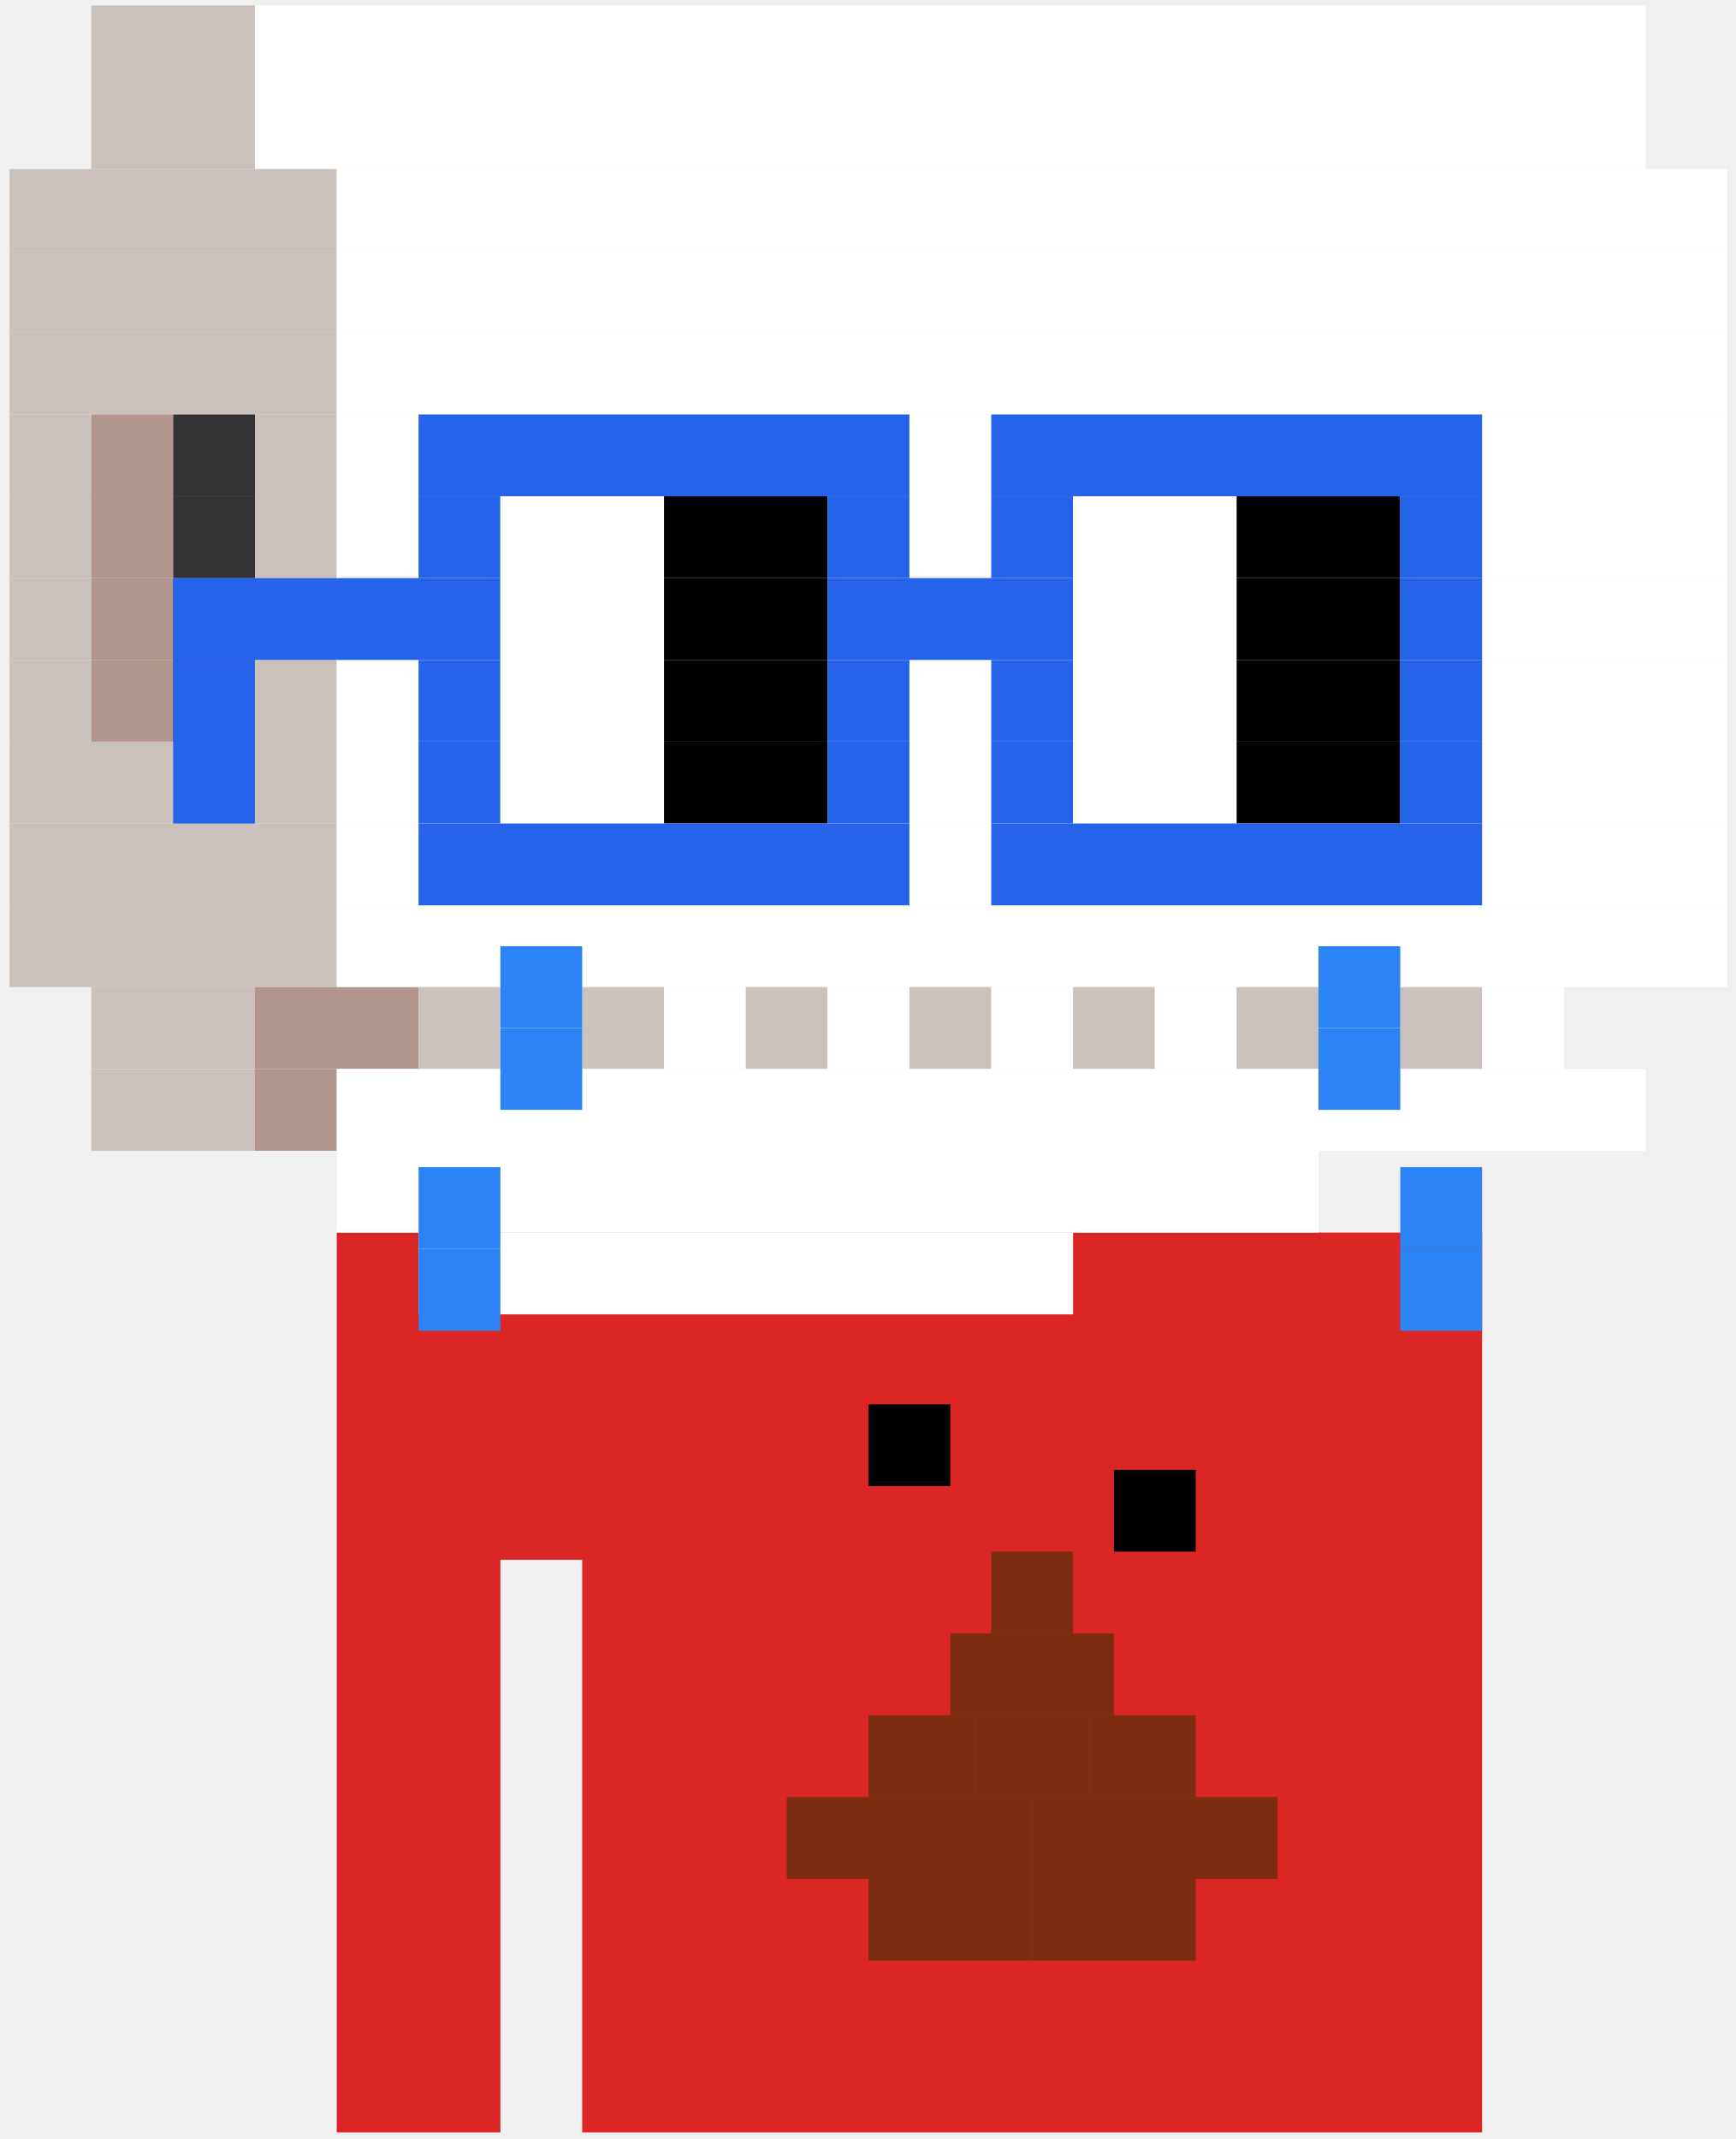
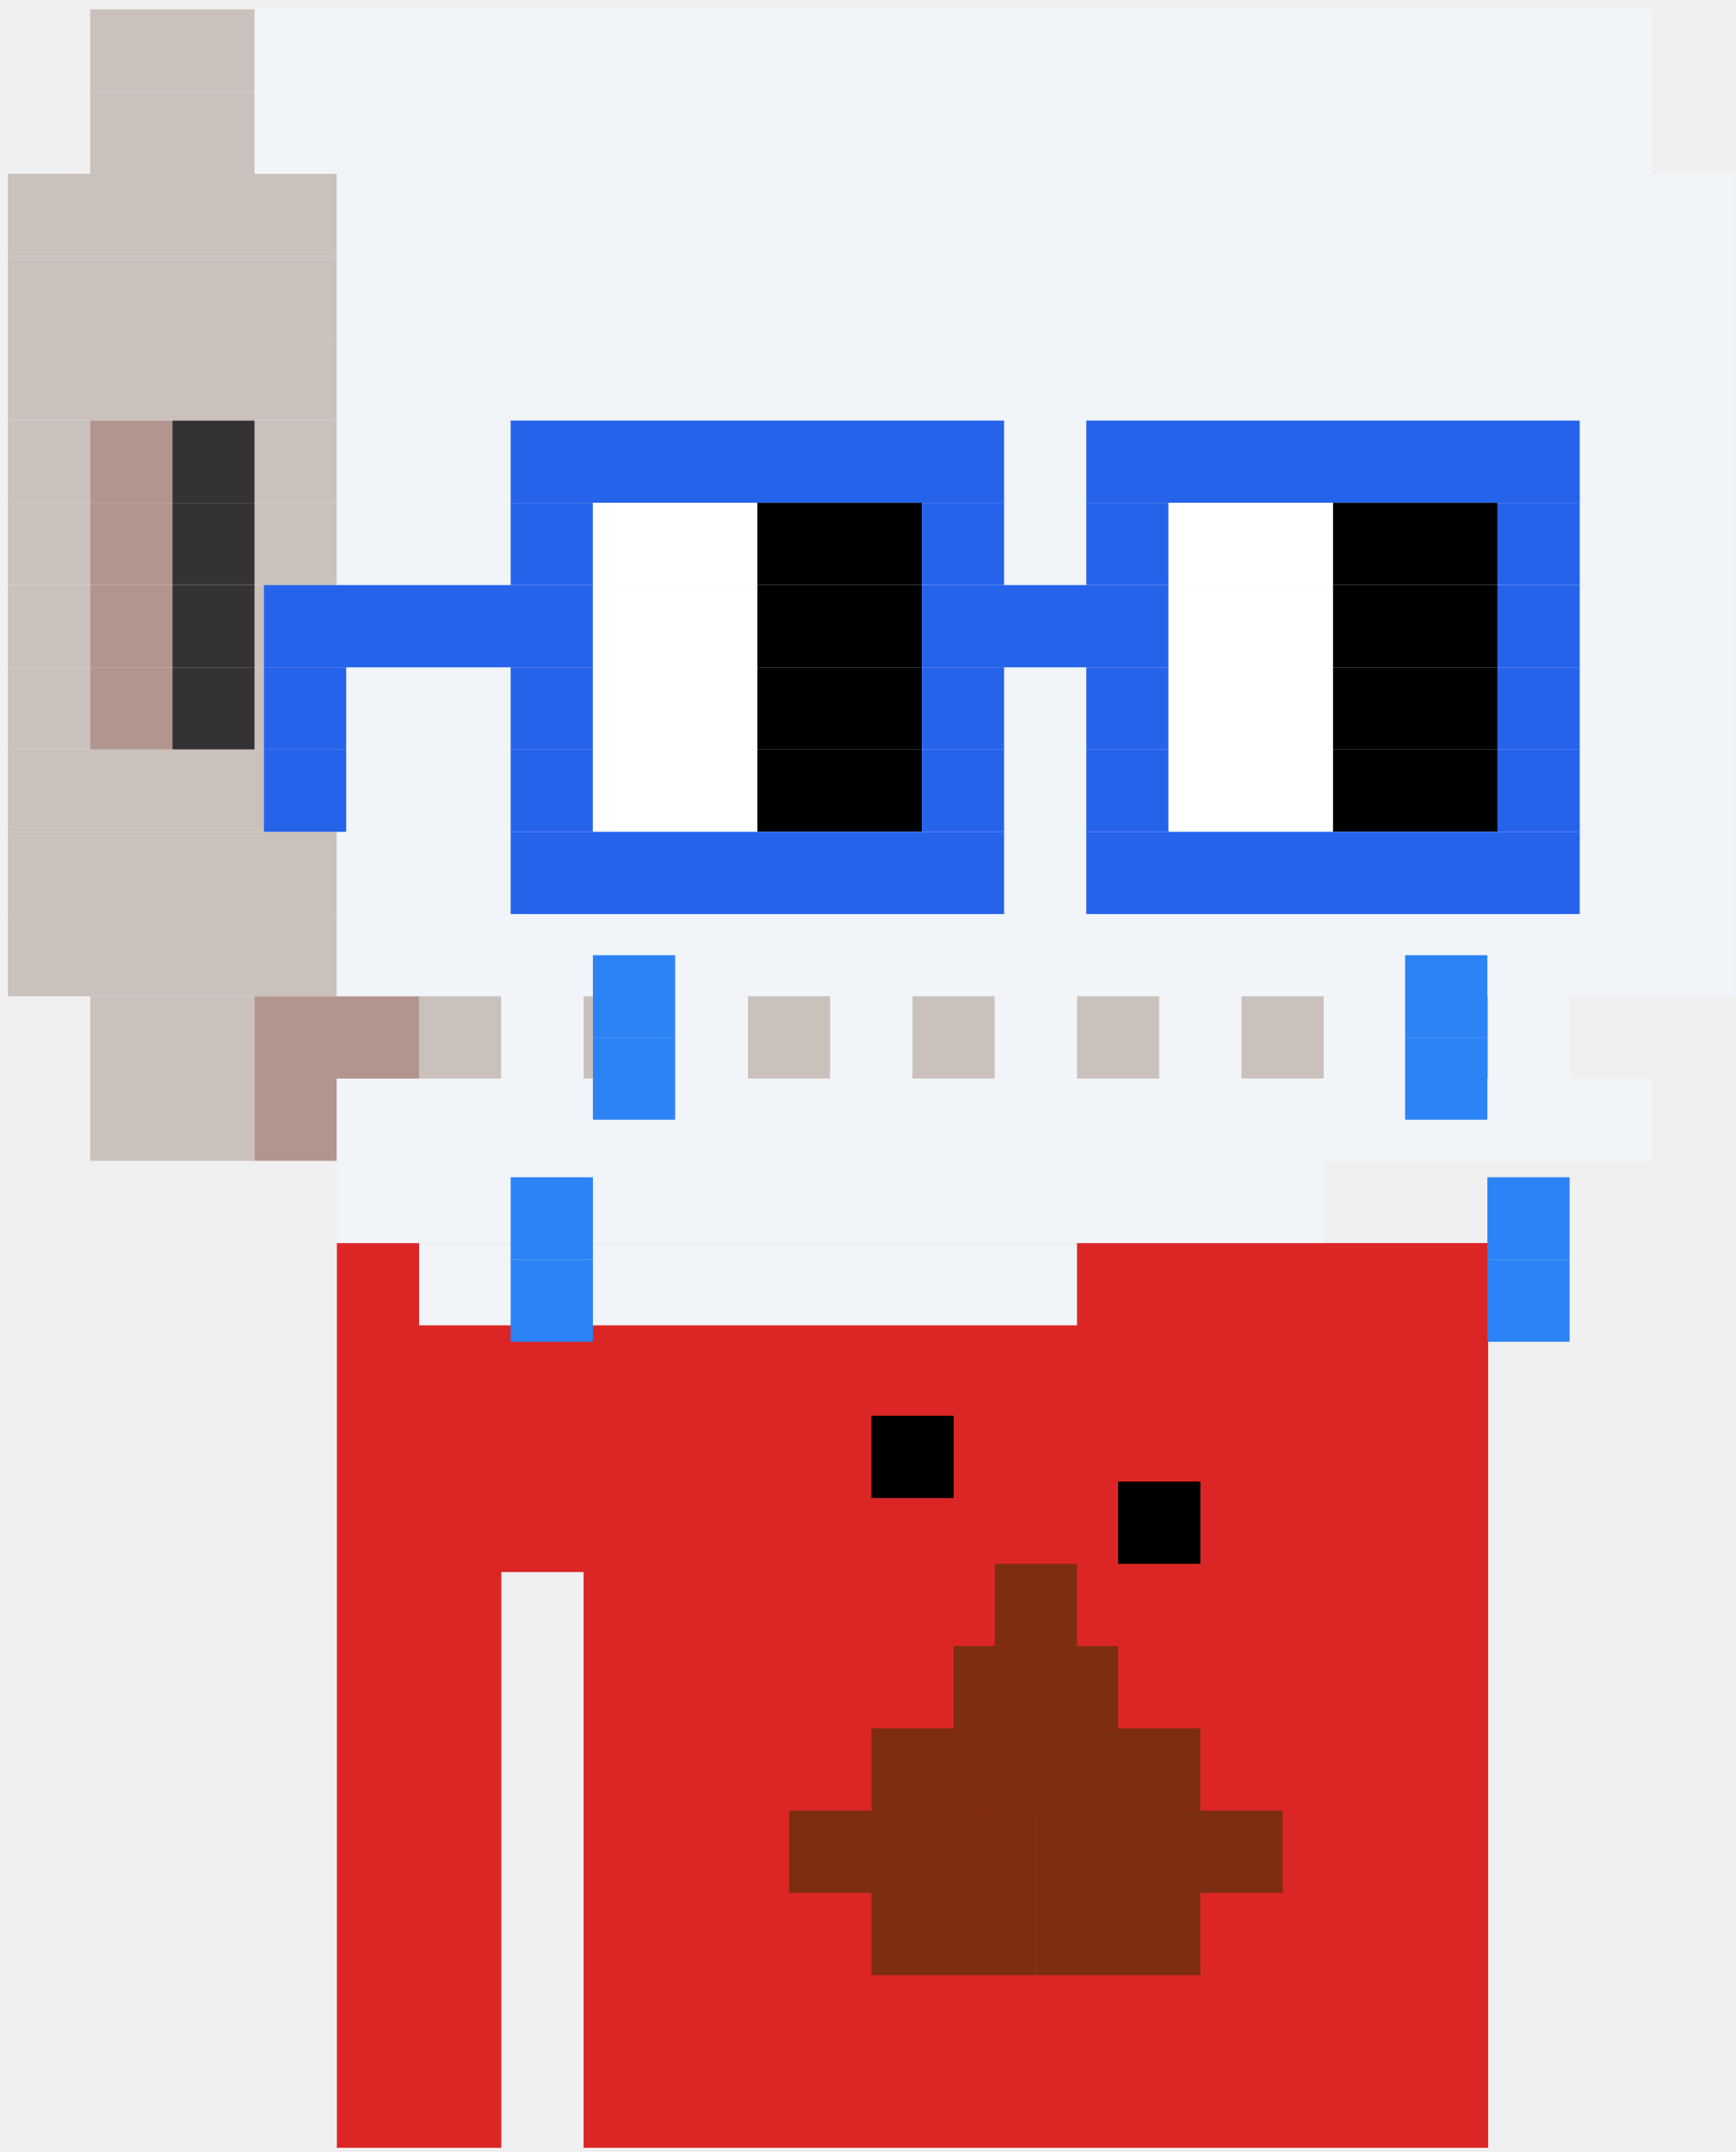
- <svg xmlns="http://www.w3.org/2000/svg" width="172" height="212" viewBox="0 0 172 212" fill="none">
-   <path d="M33.378 122.162H146.892V211.351H57.703V154.594H49.595V211.351H33.378V122.162Z" fill="#DC2626" />
-   <path d="M25.27 0.54H9.054V8.648H25.27V0.54Z" fill="#CBC1BC" />
-   <path d="M163.108 0.54H25.27V8.648H163.108V0.54Z" fill="white" />
-   <path d="M25.27 8.648H9.054V16.756H25.27V8.648Z" fill="#CBC1BC" />
-   <path d="M163.108 8.648H25.27V16.756H163.108V8.648Z" fill="white" />
-   <path d="M33.379 16.757H0.946V24.865H33.379V16.757Z" fill="#CBC1BC" />
-   <path d="M171.216 16.757H33.378V24.865H171.216V16.757Z" fill="white" />
-   <path d="M33.379 24.865H0.946V32.973H33.379V24.865Z" fill="#CBC1BC" />
-   <path d="M171.216 24.865H33.378V32.973H171.216V24.865Z" fill="white" />
-   <path d="M33.379 32.973H0.946V41.081H33.379V32.973Z" fill="#CBC1BC" />
-   <path d="M171.216 32.973H33.378V41.081H171.216V32.973Z" fill="white" />
-   <path d="M9.054 41.081H0.946V49.189H9.054V41.081Z" fill="#CBC1BC" />
-   <path d="M17.162 41.081H9.054V49.189H17.162V41.081Z" fill="#B2958D" />
-   <path d="M25.27 41.081H17.162V49.189H25.27V41.081Z" fill="#343235" />
-   <path d="M33.378 41.081H25.27V49.189H33.378V41.081Z" fill="#CBC1BC" />
-   <path d="M171.216 41.081H33.378V49.189H171.216V41.081Z" fill="white" />
-   <path d="M9.054 49.189H0.946V57.297H9.054V49.189Z" fill="#CBC1BC" />
-   <path d="M17.162 49.189H9.054V57.297H17.162V49.189Z" fill="#B2958D" />
-   <path d="M25.27 49.189H17.162V57.297H25.27V49.189Z" fill="#343235" />
-   <path d="M33.378 49.189H25.27V57.297H33.378V49.189Z" fill="#CBC1BC" />
-   <path d="M171.216 49.189H33.378V57.297H171.216V49.189Z" fill="white" />
-   <path d="M9.054 57.297H0.946V65.405H9.054V57.297Z" fill="#CBC1BC" />
-   <path d="M17.162 57.297H9.054V65.405H17.162V57.297Z" fill="#B2958D" />
-   <path d="M25.27 57.297H17.162V65.405H25.27V57.297Z" fill="#343235" />
-   <path d="M33.378 57.297H25.27V65.405H33.378V57.297Z" fill="#CBC1BC" />
-   <path d="M171.216 57.297H33.378V65.405H171.216V57.297Z" fill="white" />
-   <path d="M9.054 65.405H0.946V73.513H9.054V65.405Z" fill="#CBC1BC" />
-   <path d="M17.162 65.405H9.054V73.513H17.162V65.405Z" fill="#B2958D" />
-   <path d="M25.27 65.405H17.162V73.513H25.27V65.405Z" fill="#343235" />
-   <path d="M33.378 65.405H25.27V73.513H33.378V65.405Z" fill="#CBC1BC" />
-   <path d="M171.216 65.405H33.378V73.513H171.216V65.405Z" fill="white" />
-   <path d="M33.379 73.514H0.946V81.622H33.379V73.514Z" fill="#CBC1BC" />
-   <path d="M171.216 73.514H33.378V81.622H171.216V73.514Z" fill="white" />
-   <path d="M33.379 81.622H0.946V89.73H33.379V81.622Z" fill="#CBC1BC" />
-   <path d="M171.216 81.622H33.378V89.73H171.216V81.622Z" fill="white" />
-   <path d="M33.379 89.73H0.946V97.838H33.379V89.73Z" fill="#CBC1BC" />
-   <path d="M171.216 89.73H33.378V97.838H171.216V89.73Z" fill="white" />
-   <path d="M25.27 97.838H9.054V105.946H25.27V97.838Z" fill="#CBC1BC" />
-   <path d="M41.486 97.838H25.27V105.946H41.486V97.838Z" fill="#B2958D" />
-   <path d="M49.595 97.838H41.487V105.946H49.595V97.838Z" fill="#CBC1BC" />
-   <path d="M57.703 97.838H49.594V105.946H57.703V97.838Z" fill="white" />
-   <path d="M65.811 97.838H57.703V105.946H65.811V97.838Z" fill="#CBC1BC" />
-   <path d="M73.919 97.838H65.811V105.946H73.919V97.838Z" fill="white" />
-   <path d="M82.027 97.838H73.919V105.946H82.027V97.838Z" fill="#CBC1BC" />
-   <path d="M90.135 97.838H82.027V105.946H90.135V97.838Z" fill="white" />
-   <path d="M98.243 97.838H90.135V105.946H98.243V97.838Z" fill="#CBC1BC" />
-   <path d="M106.351 97.838H98.243V105.946H106.351V97.838Z" fill="white" />
-   <path d="M114.459 97.838H106.351V105.946H114.459V97.838Z" fill="#CBC1BC" />
-   <path d="M122.568 97.838H114.459V105.946H122.568V97.838Z" fill="white" />
-   <path d="M130.675 97.838H122.567V105.946H130.675V97.838Z" fill="#CBC1BC" />
-   <path d="M138.784 97.838H130.676V105.946H138.784V97.838Z" fill="white" />
-   <path d="M146.892 97.838H138.784V105.946H146.892V97.838Z" fill="#CBC1BC" />
-   <path d="M155 97.838H146.892V105.946H155V97.838Z" fill="white" />
-   <path d="M25.27 105.946H9.054V114.054H25.27V105.946Z" fill="#CBC1BC" />
-   <path d="M33.378 105.946H25.27V114.054H33.378V105.946Z" fill="#B2958D" />
-   <path d="M163.108 105.946H33.378V114.054H163.108V105.946Z" fill="white" />
-   <path d="M130.676 114.054H33.378V122.162H130.676V114.054Z" fill="white" />
-   <path d="M106.351 122.162H41.487V130.27H106.351V122.162Z" fill="white" />
-   <path d="M90.135 41.081H41.487V49.189H90.135V41.081Z" fill="#2563EB" />
-   <path d="M146.892 41.081H98.243V49.189H146.892V41.081Z" fill="#2563EB" />
-   <path d="M49.595 49.189H41.487V57.297H49.595V49.189Z" fill="#2563EB" />
-   <path d="M65.811 49.189H49.594V57.297H65.811V49.189Z" fill="white" />
-   <path d="M82.027 49.189H65.811V57.297H82.027V49.189Z" fill="black" />
-   <path d="M90.135 49.189H82.027V57.297H90.135V49.189Z" fill="#2563EB" />
-   <path d="M106.351 49.189H98.243V57.297H106.351V49.189Z" fill="#2563EB" />
-   <path d="M122.568 49.189H106.351V57.297H122.568V49.189Z" fill="white" />
-   <path d="M138.784 49.189H122.567V57.297H138.784V49.189Z" fill="black" />
-   <path d="M146.892 49.189H138.784V57.297H146.892V49.189Z" fill="#2563EB" />
-   <path d="M49.594 57.297H17.162V65.405H49.594V57.297Z" fill="#2563EB" />
-   <path d="M65.811 57.297H49.594V65.405H65.811V57.297Z" fill="white" />
-   <path d="M82.027 57.297H65.811V65.405H82.027V57.297Z" fill="black" />
-   <path d="M106.351 57.297H82.027V65.405H106.351V57.297Z" fill="#2563EB" />
-   <path d="M122.568 57.297H106.351V65.405H122.568V57.297Z" fill="white" />
-   <path d="M138.784 57.297H122.567V65.405H138.784V57.297Z" fill="black" />
-   <path d="M146.892 57.297H138.784V65.405H146.892V57.297Z" fill="#2563EB" />
-   <path d="M25.27 65.405H17.162V73.513H25.27V65.405Z" fill="#2563EB" />
-   <path d="M49.595 65.405H41.487V73.513H49.595V65.405Z" fill="#2563EB" />
-   <path d="M65.811 65.405H49.594V73.513H65.811V65.405Z" fill="white" />
-   <path d="M82.027 65.405H65.811V73.513H82.027V65.405Z" fill="black" />
-   <path d="M90.135 65.405H82.027V73.513H90.135V65.405Z" fill="#2563EB" />
-   <path d="M106.351 65.405H98.243V73.513H106.351V65.405Z" fill="#2563EB" />
-   <path d="M122.568 65.405H106.351V73.513H122.568V65.405Z" fill="white" />
-   <path d="M138.784 65.405H122.567V73.513H138.784V65.405Z" fill="black" />
-   <path d="M146.892 65.405H138.784V73.513H146.892V65.405Z" fill="#2563EB" />
-   <path d="M25.27 73.514H17.162V81.622H25.27V73.514Z" fill="#2563EB" />
-   <path d="M49.595 73.514H41.487V81.622H49.595V73.514Z" fill="#2563EB" />
-   <path d="M65.811 73.514H49.594V81.622H65.811V73.514Z" fill="white" />
-   <path d="M82.027 73.514H65.811V81.622H82.027V73.514Z" fill="black" />
-   <path d="M90.135 73.514H82.027V81.622H90.135V73.514Z" fill="#2563EB" />
-   <path d="M106.351 73.514H98.243V81.622H106.351V73.514Z" fill="#2563EB" />
-   <path d="M122.568 73.514H106.351V81.622H122.568V73.514Z" fill="white" />
-   <path d="M138.784 73.514H122.567V81.622H138.784V73.514Z" fill="black" />
-   <path d="M146.892 73.514H138.784V81.622H146.892V73.514Z" fill="#2563EB" />
-   <path d="M90.135 81.622H41.487V89.73H90.135V81.622Z" fill="#2563EB" />
-   <path d="M146.892 81.622H98.243V89.73H146.892V81.622Z" fill="#2563EB" />
-   <path d="M138.784 93.784H130.676V101.892H138.784V93.784Z" fill="#2B83F6" />
-   <path d="M57.703 93.784H49.594V101.892H57.703V93.784Z" fill="#2B83F6" />
-   <path d="M138.784 101.892H130.676V110H138.784V101.892Z" fill="#2B83F6" />
-   <path d="M57.703 101.892H49.594V110H57.703V101.892Z" fill="#2B83F6" />
-   <path d="M146.892 115.676H138.784V123.784H146.892V115.676Z" fill="#2B83F6" />
-   <path d="M49.595 115.676H41.487V123.784H49.595V115.676Z" fill="#2B83F6" />
-   <path d="M146.892 123.784H138.784V131.892H146.892V123.784Z" fill="#2B83F6" />
-   <path d="M49.595 123.784H41.487V131.892H49.595V123.784Z" fill="#2B83F6" />
-   <path d="M106.351 153.784H98.243V161.892H106.351V153.784Z" fill="#7C2D12" />
-   <path d="M118.513 145.676H110.405V153.784H118.513V145.676Z" fill="black" />
-   <path d="M94.189 139.189H86.081V147.297H94.189V139.189Z" fill="black" />
-   <path d="M110.405 161.892H94.189V170H110.405V161.892Z" fill="#7C2D12" />
-   <path d="M96.622 170H86.081V178.108H96.622V170Z" fill="#7C2D12" />
-   <path d="M107.973 170H96.622V178.108H107.973V170Z" fill="#7C2D12" />
-   <path d="M118.513 170H107.973V178.108H118.513V170Z" fill="#7C2D12" />
-   <path d="M102.297 178.108H77.973V186.216H102.297V178.108Z" fill="#7C2D12" />
-   <path d="M126.621 178.108H102.297V186.216H126.621V178.108Z" fill="#7C2D12" />
-   <path d="M102.297 186.216H86.081V194.324H102.297V186.216Z" fill="#7C2D12" />
-   <path d="M118.513 186.216H102.297V194.324H118.513V186.216Z" fill="#7C2D12" />
+ <svg xmlns="http://www.w3.org/2000/svg" width="167" height="207" viewBox="0 0 167 207" fill="none">
+   <path d="M32.408 119.57H143.168V206.596H56.142V151.216H48.231V206.596H32.408V119.57Z" fill="#DC2626" />
+   <path d="M24.497 0.898H8.674V8.809H24.497V0.898Z" fill="#CBC1BC" />
+   <path d="M158.991 0.898H24.496V8.809H158.991V0.898Z" fill="#F1F5F9" />
+   <path d="M24.497 8.809H8.674V16.721H24.497V8.809Z" fill="#CBC1BC" />
+   <path d="M158.991 8.809H24.496V16.721H158.991V8.809Z" fill="#F1F5F9" />
+   <path d="M32.408 16.721H0.762V24.632H32.408V16.721Z" fill="#CBC1BC" />
+   <path d="M166.902 16.721H32.408V24.632H166.902V16.721Z" fill="#F1F5F9" />
+   <path d="M32.408 24.632H0.762V32.544H32.408V24.632Z" fill="#CBC1BC" />
+   <path d="M166.902 24.632H32.408V32.544H166.902V24.632Z" fill="#F1F5F9" />
+   <path d="M32.408 32.544H0.762V40.455H32.408V32.544Z" fill="#CBC1BC" />
+   <path d="M166.902 32.544H32.408V40.455H166.902V32.544Z" fill="#F1F5F9" />
+   <path d="M8.673 40.455H0.762V48.367H8.673V40.455Z" fill="#CBC1BC" />
+   <path d="M16.585 40.455H8.674V48.367H16.585V40.455Z" fill="#B2958D" />
+   <path d="M24.496 40.455H16.585V48.367H24.496V40.455Z" fill="#343235" />
+   <path d="M32.408 40.455H24.496V48.367H32.408V40.455Z" fill="#CBC1BC" />
+   <path d="M166.902 40.455H32.408V48.367H166.902V40.455Z" fill="#F1F5F9" />
+   <path d="M8.673 48.367H0.762V56.278H8.673V48.367Z" fill="#CBC1BC" />
+   <path d="M16.585 48.367H8.674V56.278H16.585V48.367Z" fill="#B2958D" />
+   <path d="M24.496 48.367H16.585V56.278H24.496V48.367Z" fill="#343235" />
+   <path d="M32.408 48.367H24.496V56.278H32.408V48.367Z" fill="#CBC1BC" />
+   <path d="M166.902 48.367H32.408V56.278H166.902V48.367Z" fill="#F1F5F9" />
+   <path d="M8.673 56.278H0.762V64.19H8.673V56.278Z" fill="#CBC1BC" />
+   <path d="M16.585 56.278H8.674V64.19H16.585V56.278Z" fill="#B2958D" />
+   <path d="M24.496 56.278H16.585V64.19H24.496V56.278Z" fill="#343235" />
+   <path d="M32.408 56.278H24.496V64.19H32.408V56.278Z" fill="#CBC1BC" />
+   <path d="M166.902 56.278H32.408V64.19H166.902V56.278Z" fill="#F1F5F9" />
+   <path d="M8.673 64.189H0.762V72.101H8.673V64.189Z" fill="#CBC1BC" />
+   <path d="M16.585 64.189H8.674V72.101H16.585V64.189Z" fill="#B2958D" />
+   <path d="M24.496 64.189H16.585V72.101H24.496V64.189Z" fill="#343235" />
+   <path d="M32.408 64.189H24.496V72.101H32.408V64.189Z" fill="#CBC1BC" />
+   <path d="M166.902 64.189H32.408V72.101H166.902V64.189Z" fill="#F1F5F9" />
+   <path d="M32.408 72.101H0.762V80.013H32.408V72.101Z" fill="#CBC1BC" />
+   <path d="M166.902 72.101H32.408V80.013H166.902V72.101Z" fill="#F1F5F9" />
+   <path d="M32.408 80.013H0.762V87.924H32.408V80.013Z" fill="#CBC1BC" />
+   <path d="M166.902 80.013H32.408V87.924H166.902V80.013Z" fill="#F1F5F9" />
+   <path d="M32.408 87.924H0.762V95.835H32.408V87.924Z" fill="#CBC1BC" />
+   <path d="M166.902 87.924H32.408V95.835H166.902V87.924Z" fill="#F1F5F9" />
+   <path d="M24.497 95.835H8.674V103.747H24.497V95.835Z" fill="#CBC1BC" />
+   <path d="M40.319 95.835H24.496V103.747H40.319V95.835Z" fill="#B2958D" />
+   <path d="M48.231 95.835H40.319V103.747H48.231V95.835Z" fill="#CBC1BC" />
+   <path d="M56.142 95.835H48.23V103.747H56.142V95.835Z" fill="#F1F5F9" />
+   <path d="M64.053 95.835H56.142V103.747H64.053V95.835Z" fill="#CBC1BC" />
+   <path d="M71.965 95.835H64.054V103.747H71.965V95.835Z" fill="#F1F5F9" />
+   <path d="M79.876 95.835H71.965V103.747H79.876V95.835Z" fill="#CBC1BC" />
+   <path d="M87.788 95.835H79.876V103.747H87.788V95.835Z" fill="#F1F5F9" />
+   <path d="M95.7 95.835H87.788V103.747H95.7V95.835Z" fill="#CBC1BC" />
+   <path d="M103.611 95.835H95.699V103.747H103.611V95.835Z" fill="#F1F5F9" />
+   <path d="M111.522 95.835H103.611V103.747H111.522V95.835Z" fill="#CBC1BC" />
+   <path d="M119.434 95.835H111.522V103.747H119.434V95.835Z" fill="#F1F5F9" />
+   <path d="M127.345 95.835H119.433V103.747H127.345V95.835Z" fill="#CBC1BC" />
+   <path d="M135.257 95.835H127.345V103.747H135.257V95.835Z" fill="#F1F5F9" />
+   <path d="M143.168 95.835H135.257V103.747H143.168V95.835Z" fill="#CBC1BC" />
+   <path d="M151.079 95.835H143.168V103.747H151.079V95.835Z" fill="#F1F5F9" />
+   <path d="M24.497 103.747H8.674V111.658H24.497V103.747Z" fill="#CBC1BC" />
+   <path d="M32.408 103.747H24.496V111.658H32.408V103.747Z" fill="#B2958D" />
+   <path d="M158.991 103.747H32.408V111.658H158.991V103.747Z" fill="#F1F5F9" />
+   <path d="M127.345 111.658H32.408V119.57H127.345V111.658Z" fill="#F1F5F9" />
+   <path d="M103.611 119.57H40.319V127.481H103.611V119.57Z" fill="#F1F5F9" />
+   <path d="M96.596 40.456H49.127V48.367H96.596V40.456Z" fill="#2563EB" />
+   <path d="M151.976 40.456H104.507V48.367H151.976V40.456Z" fill="#2563EB" />
+   <path d="M57.039 48.367H49.127V56.278H57.039V48.367Z" fill="#2563EB" />
+   <path d="M72.862 48.367H57.039V56.278H72.862V48.367Z" fill="white" />
+   <path d="M88.685 48.367H72.862V56.278H88.685V48.367Z" fill="black" />
+   <path d="M96.596 48.367H88.685V56.278H96.596V48.367Z" fill="#2563EB" />
+   <path d="M112.419 48.367H104.507V56.278H112.419V48.367Z" fill="#2563EB" />
+   <path d="M128.242 48.367H112.419V56.278H128.242V48.367Z" fill="white" />
+   <path d="M144.064 48.367H128.242V56.278H144.064V48.367Z" fill="black" />
+   <path d="M151.976 48.367H144.065V56.278H151.976V48.367Z" fill="#2563EB" />
+   <path d="M57.039 56.279H25.393V64.19H57.039V56.279Z" fill="#2563EB" />
+   <path d="M72.862 56.279H57.039V64.19H72.862V56.279Z" fill="white" />
+   <path d="M88.685 56.279H72.862V64.19H88.685V56.279Z" fill="black" />
+   <path d="M112.419 56.279H88.685V64.19H112.419V56.279Z" fill="#2563EB" />
+   <path d="M128.242 56.279H112.419V64.19H128.242V56.279Z" fill="white" />
+   <path d="M144.064 56.279H128.242V64.19H144.064V56.279Z" fill="black" />
+   <path d="M151.976 56.279H144.065V64.19H151.976V56.279Z" fill="#2563EB" />
+   <path d="M33.304 64.189H25.393V72.101H33.304V64.189Z" fill="#2563EB" />
+   <path d="M57.039 64.189H49.127V72.101H57.039V64.189Z" fill="#2563EB" />
+   <path d="M72.862 64.189H57.039V72.101H72.862V64.189Z" fill="white" />
+   <path d="M88.685 64.189H72.862V72.101H88.685V64.189Z" fill="black" />
+   <path d="M96.596 64.189H88.685V72.101H96.596V64.189Z" fill="#2563EB" />
+   <path d="M112.419 64.189H104.507V72.101H112.419V64.189Z" fill="#2563EB" />
+   <path d="M128.242 64.189H112.419V72.101H128.242V64.189Z" fill="white" />
+   <path d="M144.064 64.189H128.242V72.101H144.064V64.189Z" fill="black" />
+   <path d="M151.976 64.189H144.065V72.101H151.976V64.189Z" fill="#2563EB" />
+   <path d="M33.304 72.101H25.393V80.013H33.304V72.101Z" fill="#2563EB" />
+   <path d="M57.039 72.101H49.127V80.013H57.039V72.101Z" fill="#2563EB" />
+   <path d="M72.862 72.101H57.039V80.013H72.862V72.101Z" fill="white" />
+   <path d="M88.685 72.101H72.862V80.013H88.685V72.101Z" fill="black" />
+   <path d="M96.596 72.101H88.685V80.013H96.596V72.101Z" fill="#2563EB" />
+   <path d="M112.419 72.101H104.507V80.013H112.419V72.101Z" fill="#2563EB" />
+   <path d="M128.242 72.101H112.419V80.013H128.242V72.101Z" fill="white" />
+   <path d="M144.064 72.101H128.242V80.013H144.064V72.101Z" fill="black" />
+   <path d="M151.976 72.101H144.065V80.013H151.976V72.101Z" fill="#2563EB" />
+   <path d="M96.596 80.013H49.127V87.924H96.596V80.013Z" fill="#2563EB" />
+   <path d="M151.976 80.013H104.507V87.924H151.976V80.013Z" fill="#2563EB" />
+   <path d="M143.089 91.88H135.178V99.791H143.089V91.88Z" fill="#2B83F6" />
+   <path d="M64.95 91.88H57.039V99.791H64.95V91.88Z" fill="#2B83F6" />
+   <path d="M143.089 99.791H135.178V107.702H143.089V99.791Z" fill="#2B83F6" />
+   <path d="M64.95 99.791H57.039V107.702H64.95V99.791Z" fill="#2B83F6" />
+   <path d="M151 113.24H143.089V121.152H151V113.24Z" fill="#2B83F6" />
+   <path d="M57.039 113.24H49.127V121.152H57.039V113.24Z" fill="#2B83F6" />
+   <path d="M151 121.152H143.089V129.064H151V121.152Z" fill="#2B83F6" />
+   <path d="M57.039 121.152H49.127V129.064H57.039V121.152Z" fill="#2B83F6" />
+   <path d="M103.61 150.424H95.699V158.336H103.61V150.424Z" fill="#7C2D12" />
+   <path d="M115.478 142.513H107.566V150.425H115.478V142.513Z" fill="black" />
+   <path d="M91.743 136.184H83.832V144.095H91.743V136.184Z" fill="black" />
+   <path d="M107.567 158.336H91.744V166.247H107.567V158.336Z" fill="#7C2D12" />
+   <path d="M94.117 166.247H83.832V174.159H94.117V166.247Z" fill="#7C2D12" />
+   <path d="M105.193 166.247H94.117V174.159H105.193V166.247Z" fill="#7C2D12" />
+   <path d="M115.478 166.247H105.193V174.159H115.478V166.247Z" fill="#7C2D12" />
+   <path d="M99.655 174.159H75.92V182.07H99.655V174.159Z" fill="#7C2D12" />
+   <path d="M123.389 174.159H99.655V182.07H123.389V174.159Z" fill="#7C2D12" />
+   <path d="M99.655 182.07H83.832V189.981H99.655V182.07Z" fill="#7C2D12" />
+   <path d="M115.478 182.07H99.655V189.981H115.478V182.07Z" fill="#7C2D12" />
</svg>
